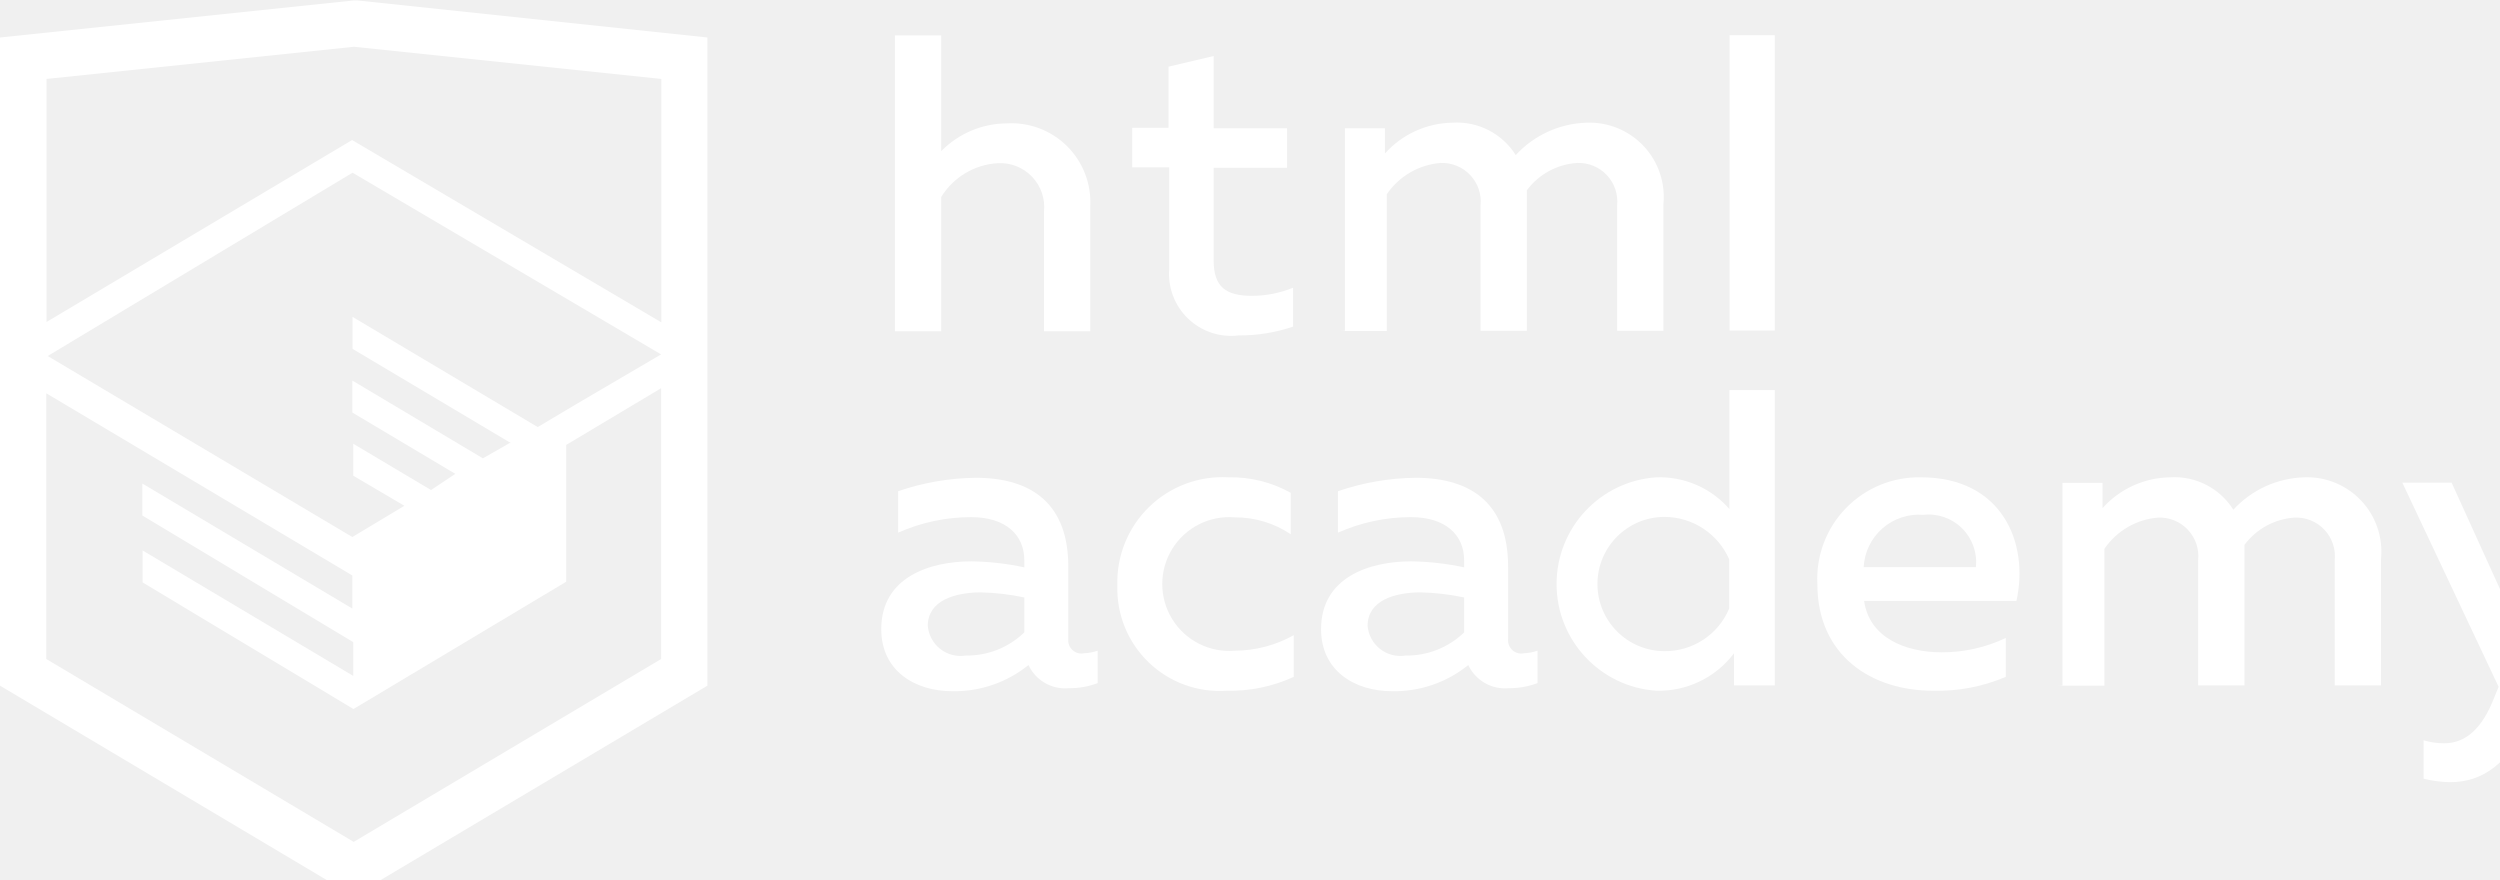
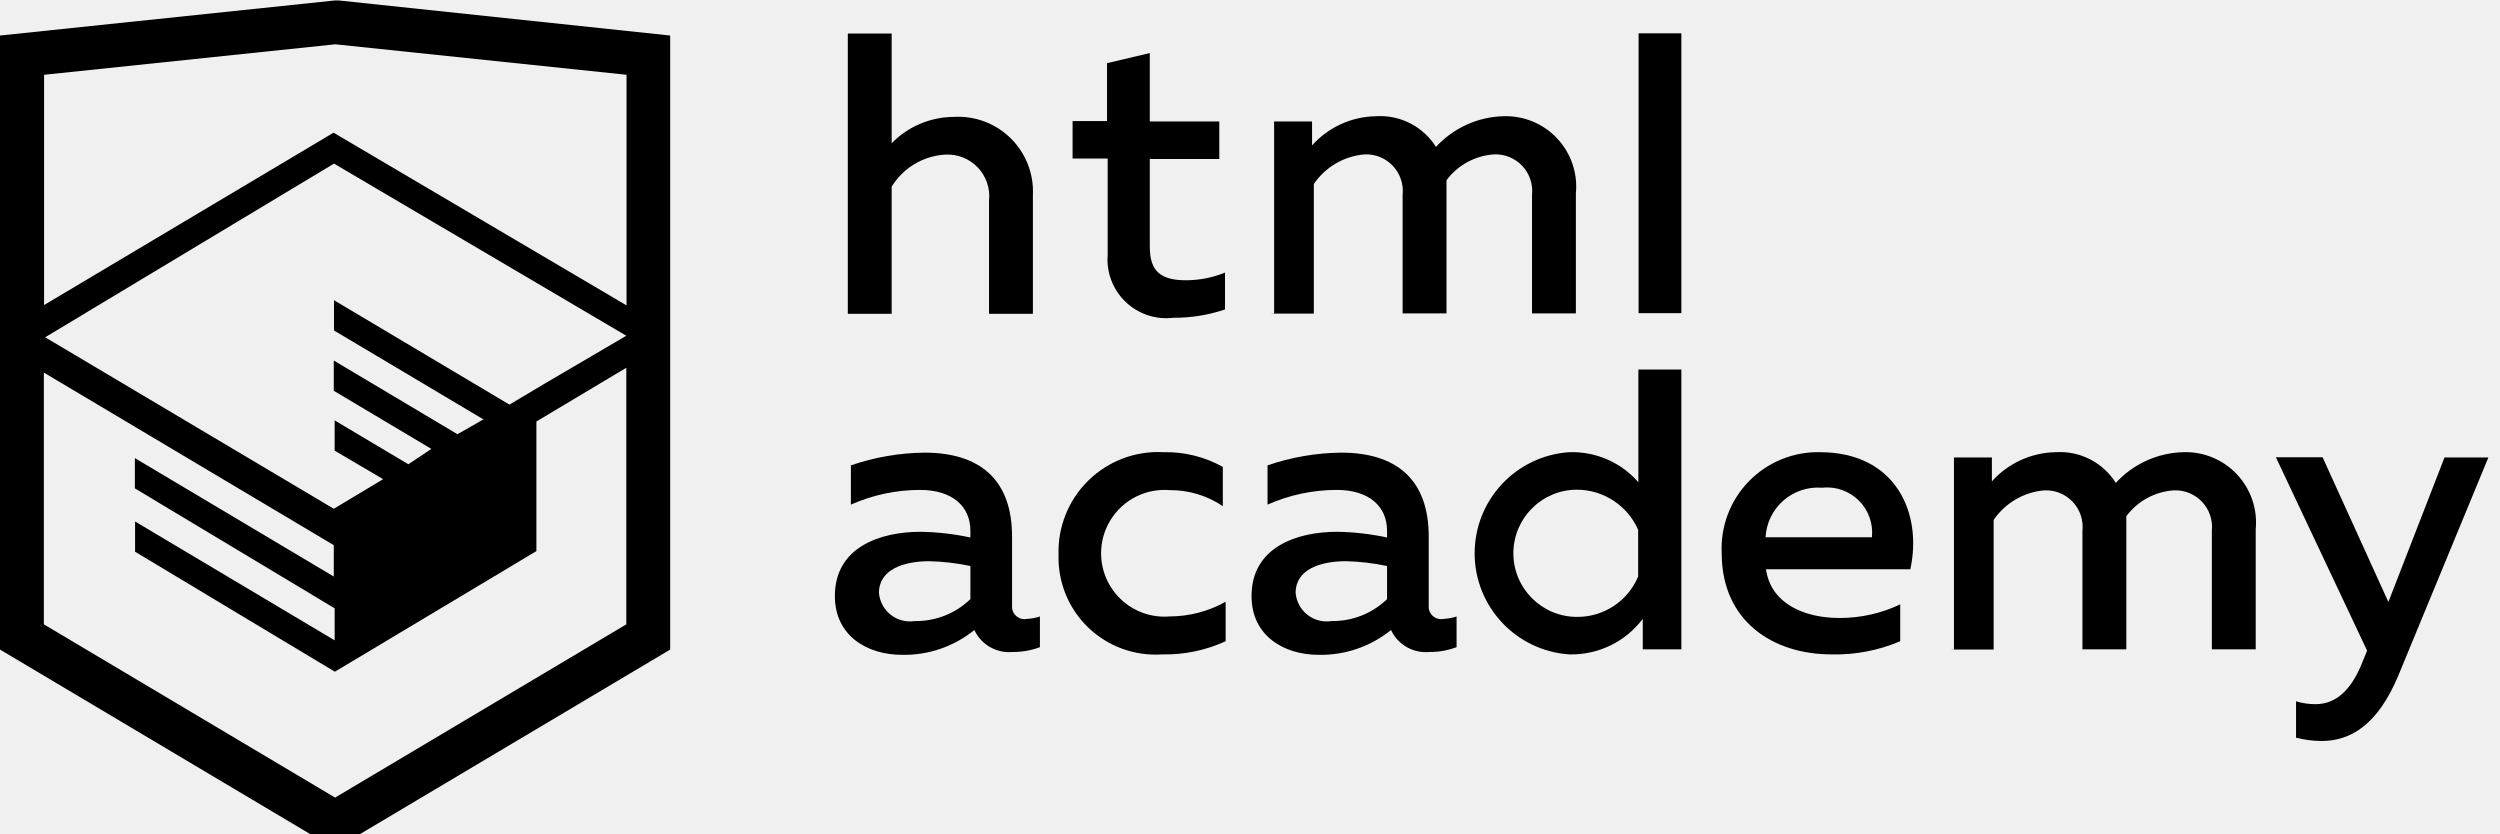
- <svg xmlns="http://www.w3.org/2000/svg" id="Layer_1" data-name="Layer 1" viewBox="0 0 108 38">
-   <path d="M401.93,351.51a2.07,2.07,0,0,0,.58-0.11v1.4a3.41,3.41,0,0,1-1.24.22,1.75,1.75,0,0,1-1.75-1,5.08,5.08,0,0,1-3.3,1.13c-1.59,0-3.06-.87-3.06-2.68,0-2.24,2.08-2.93,3.9-2.93a11.63,11.63,0,0,1,2.28.26v-0.31c0-1.09-.8-1.86-2.3-1.86a7.79,7.79,0,0,0-3.15.67v-1.79a10.72,10.72,0,0,1,3.35-.58c2.48,0,4,1.18,4,3.83v3.14A0.57,0.57,0,0,0,401.93,351.51Zm-6.76-1.19a1.42,1.42,0,0,0,1.64,1.29,3.56,3.56,0,0,0,2.53-1V349.1a10.21,10.21,0,0,0-1.9-.22C396.34,348.89,395.17,349.23,395.17,350.33Z" transform="translate(-355.09 -323.29)" fill="#fff" />
-   <path d="M408.15,343.91a5.29,5.29,0,0,1,2.7.67v1.79a4.28,4.28,0,0,0-2.42-.73,2.89,2.89,0,1,0,0,5.76,5.26,5.26,0,0,0,2.55-.67v1.8a6.58,6.58,0,0,1-2.9.6,4.42,4.42,0,0,1-4.72-4.54A4.54,4.54,0,0,1,408.15,343.91Z" transform="translate(-355.09 -323.29)" fill="#fff" />
-   <path d="M420.93,351.51a2.07,2.07,0,0,0,.58-0.11v1.4a3.41,3.41,0,0,1-1.24.22,1.75,1.75,0,0,1-1.75-1,5.08,5.08,0,0,1-3.3,1.13c-1.59,0-3.06-.87-3.06-2.68,0-2.24,2.08-2.93,3.9-2.93a11.63,11.63,0,0,1,2.28.26v-0.31c0-1.09-.8-1.86-2.3-1.86a7.79,7.79,0,0,0-3.15.67v-1.79a10.72,10.72,0,0,1,3.35-.58c2.48,0,4,1.18,4,3.83v3.14A0.57,0.57,0,0,0,420.93,351.51Zm-6.76-1.19a1.42,1.42,0,0,0,1.64,1.29,3.56,3.56,0,0,0,2.53-1V349.1a10.21,10.21,0,0,0-1.9-.22C415.33,348.89,414.17,349.23,414.17,350.33Z" transform="translate(-355.09 -323.29)" fill="#fff" />
-   <path d="M431.76,340.14V352.9H430v-1.39a4.07,4.07,0,0,1-3.35,1.62,4.62,4.62,0,0,1,0-9.22,4,4,0,0,1,3.15,1.37v-5.14h2ZM427,345.62a2.9,2.9,0,0,0,0,5.8,3,3,0,0,0,2.79-1.84v-2.13A3.06,3.06,0,0,0,427,345.62Z" transform="translate(-355.09 -323.29)" fill="#fff" />
-   <path d="M438.08,343.91c3.48,0,4.68,2.81,4.12,5.34h-6.58c0.22,1.57,1.75,2.22,3.35,2.22a6.41,6.41,0,0,0,2.77-.62v1.68a7.5,7.5,0,0,1-3.14.6c-2.68,0-5-1.53-5-4.61A4.39,4.39,0,0,1,438.08,343.91Zm0.09,1.62a2.39,2.39,0,0,0-2.57,2.26h4.85A2.06,2.06,0,0,0,438.17,345.53Z" transform="translate(-355.09 -323.29)" fill="#fff" />
-   <path d="M444.19,352.9v-8.75h1.73v1.09a4,4,0,0,1,2.92-1.33,3,3,0,0,1,2.73,1.4,4.33,4.33,0,0,1,3.06-1.4,3.21,3.21,0,0,1,3.32,3.52v5.47h-2v-5.41a1.67,1.67,0,0,0-1.73-1.84,2.94,2.94,0,0,0-2.17,1.18c0,0.2,0,.4,0,0.6v5.47h-2v-5.41a1.67,1.67,0,0,0-1.73-1.84,3.11,3.11,0,0,0-2.32,1.35v5.91h-2Z" transform="translate(-355.09 -323.29)" fill="#fff" />
-   <path d="M466.56,344.15h2l-4.1,9.93c-0.95,2.28-2.19,3-3.52,3a5,5,0,0,1-1.15-.15v-1.66a3,3,0,0,0,.89.13c0.95,0,1.66-.67,2.17-2l0.18-.44-4.16-8.82H461l3,6.6Z" transform="translate(-355.09 -323.29)" fill="#fff" />
-   <path d="M395.75,324.82v5a4,4,0,0,1,2.83-1.2,3.41,3.41,0,0,1,3.61,3.57v5.41h-2v-5.16a1.9,1.9,0,0,0-2-2.1,3.08,3.08,0,0,0-2.44,1.46v5.8h-2V324.82h2Z" transform="translate(-355.09 -323.29)" fill="#fff" />
-   <path d="M407.52,325.71v3.12h3.17v1.71h-3.17v4c0,1.15.53,1.53,1.66,1.53a4.71,4.71,0,0,0,1.77-.35v1.68a7.14,7.14,0,0,1-2.35.38,2.68,2.68,0,0,1-3-2.88v-4.38H404v-1.71h1.57v-2.64Z" transform="translate(-355.09 -323.29)" fill="#fff" />
-   <path d="M413.19,337.58v-8.75h1.73v1.09a4,4,0,0,1,2.92-1.33,3,3,0,0,1,2.73,1.4,4.33,4.33,0,0,1,3.06-1.4,3.21,3.21,0,0,1,3.32,3.52v5.47h-2v-5.41a1.67,1.67,0,0,0-1.73-1.84,2.94,2.94,0,0,0-2.17,1.18c0,0.2,0,.4,0,0.6v5.47h-2v-5.41a1.67,1.67,0,0,0-1.73-1.84,3.11,3.11,0,0,0-2.32,1.35v5.91h-2Z" transform="translate(-355.09 -323.29)" fill="#fff" />
-   <rect x="74.72" y="1.52" width="1.95" height="12.76" fill="#fff" />
-   <path d="M370.53,323.31l-0.16,0-15.28,1.6v28L370.37,362l15.28-9.09v-28Zm13.12,28.45-13.28,7.9-13.28-7.9V340.28l13.22,7.87,0,1.43-9.07-5.4v1.38l9.11,5.47,0,1.46-9.1-5.42v1.38l9.11,5.47h0l9.19-5.5v-1.39h0v-4.52l4.1-2.45v11.67Zm0-13.16L380,340.74h0l-1.68,1-8-4.76v1.38l6.84,4.07-0.06,0-0.15.09-1,.57-5.64-3.36v1.38l4.45,2.65-1.05.7,0,0-3.36-2v1.38l2.21,1.3-2.25,1.35-13.16-7.82,13.17-7.92h0Zm0-1.39-13.35-7.87h0l-13.2,7.86v-10.5l13.28-1.39,13.28,1.39v10.51Z" transform="translate(-355.09 -323.29)" fill="#fff" />
+ <svg xmlns="http://www.w3.org/2000/svg" id="Layer_1" data-name="Layer 1" viewBox="0 0 114 38">
+   <path d="M401.93,351.51a2.07,2.07,0,0,0,.58-0.11v1.4a3.41,3.41,0,0,1-1.24.22,1.75,1.75,0,0,1-1.75-1,5.08,5.08,0,0,1-3.3,1.13c-1.59,0-3.06-.87-3.06-2.68,0-2.24,2.08-2.93,3.9-2.93a11.63,11.63,0,0,1,2.28.26v-0.31c0-1.09-.8-1.86-2.3-1.86a7.79,7.79,0,0,0-3.15.67v-1.79a10.72,10.72,0,0,1,3.35-.58c2.48,0,4,1.18,4,3.83v3.14A0.57,0.57,0,0,0,401.93,351.51Zm-6.76-1.19a1.42,1.42,0,0,0,1.64,1.29,3.56,3.56,0,0,0,2.53-1V349.1a10.21,10.21,0,0,0-1.9-.22C396.34,348.89,395.17,349.23,395.17,350.33Z" transform="translate(-355.09 -323.29)" />
+   <path d="M408.15,343.91a5.29,5.29,0,0,1,2.7.67v1.79a4.28,4.28,0,0,0-2.42-.73,2.89,2.89,0,1,0,0,5.76,5.26,5.26,0,0,0,2.55-.67v1.8a6.58,6.58,0,0,1-2.9.6,4.42,4.42,0,0,1-4.72-4.54A4.54,4.54,0,0,1,408.15,343.91Z" transform="translate(-355.09 -323.29)" />
+   <path d="M420.93,351.51a2.07,2.07,0,0,0,.58-0.11v1.4a3.41,3.41,0,0,1-1.24.22,1.75,1.75,0,0,1-1.75-1,5.08,5.08,0,0,1-3.3,1.13c-1.59,0-3.06-.87-3.06-2.68,0-2.24,2.08-2.93,3.9-2.93a11.63,11.63,0,0,1,2.28.26v-0.31c0-1.09-.8-1.86-2.3-1.86a7.79,7.79,0,0,0-3.15.67v-1.79a10.72,10.72,0,0,1,3.35-.58c2.48,0,4,1.18,4,3.83v3.14A0.57,0.57,0,0,0,420.93,351.51Zm-6.76-1.19a1.42,1.42,0,0,0,1.64,1.29,3.56,3.56,0,0,0,2.53-1V349.1a10.21,10.21,0,0,0-1.9-.22C415.33,348.89,414.17,349.23,414.17,350.33Z" transform="translate(-355.09 -323.29)" />
+   <path d="M431.76,340.14V352.9H430v-1.39a4.07,4.07,0,0,1-3.35,1.62,4.62,4.62,0,0,1,0-9.22,4,4,0,0,1,3.15,1.37v-5.14h2ZM427,345.62a2.9,2.9,0,0,0,0,5.8,3,3,0,0,0,2.79-1.84v-2.13A3.06,3.06,0,0,0,427,345.62Z" transform="translate(-355.09 -323.29)" />
+   <path d="M438.08,343.91c3.48,0,4.68,2.81,4.12,5.34h-6.58c0.22,1.57,1.75,2.22,3.35,2.22a6.41,6.41,0,0,0,2.77-.62v1.68a7.5,7.5,0,0,1-3.14.6c-2.68,0-5-1.53-5-4.61A4.39,4.39,0,0,1,438.08,343.91Zm0.09,1.62a2.39,2.39,0,0,0-2.57,2.26h4.85A2.06,2.06,0,0,0,438.17,345.53Z" transform="translate(-355.09 -323.29)" />
+   <path d="M444.19,352.9v-8.75h1.73v1.09a4,4,0,0,1,2.92-1.33,3,3,0,0,1,2.73,1.4,4.33,4.33,0,0,1,3.06-1.4,3.21,3.21,0,0,1,3.32,3.52v5.47h-2v-5.41a1.67,1.67,0,0,0-1.73-1.84,2.94,2.94,0,0,0-2.17,1.18c0,0.2,0,.4,0,0.6v5.47h-2v-5.41a1.67,1.67,0,0,0-1.73-1.84,3.11,3.11,0,0,0-2.32,1.35v5.91h-2Z" transform="translate(-355.09 -323.29)" />
+   <path d="M466.56,344.15h2l-4.1,9.93c-0.95,2.28-2.19,3-3.52,3a5,5,0,0,1-1.15-.15v-1.66a3,3,0,0,0,.89.13c0.95,0,1.66-.67,2.17-2l0.18-.44-4.16-8.82H461l3,6.6Z" transform="translate(-355.09 -323.29)" />
+   <path d="M395.75,324.82v5a4,4,0,0,1,2.83-1.2,3.41,3.41,0,0,1,3.61,3.57v5.41h-2v-5.16a1.9,1.9,0,0,0-2-2.1,3.08,3.08,0,0,0-2.44,1.46v5.8h-2V324.82h2Z" transform="translate(-355.09 -323.29)" />
+   <path d="M407.52,325.71v3.12h3.17v1.71h-3.17v4c0,1.15.53,1.53,1.66,1.53a4.71,4.71,0,0,0,1.77-.35v1.68a7.14,7.14,0,0,1-2.35.38,2.68,2.68,0,0,1-3-2.88v-4.38H404v-1.71h1.57v-2.64Z" transform="translate(-355.09 -323.29)" />
+   <path d="M413.19,337.58v-8.75h1.73v1.09a4,4,0,0,1,2.92-1.33,3,3,0,0,1,2.73,1.4,4.33,4.33,0,0,1,3.06-1.4,3.21,3.21,0,0,1,3.32,3.52v5.47h-2v-5.41a1.67,1.67,0,0,0-1.73-1.84,2.94,2.94,0,0,0-2.17,1.18c0,0.2,0,.4,0,0.6v5.47h-2v-5.41a1.67,1.67,0,0,0-1.73-1.84,3.11,3.11,0,0,0-2.32,1.35v5.91h-2Z" transform="translate(-355.09 -323.29)" />
+   <rect x="74.72" y="1.52" width="1.95" height="12.76" />
+   <path d="M370.53,323.31l-0.16,0-15.28,1.6v28L370.37,362l15.28-9.09v-28Zm13.12,28.45-13.28,7.9-13.28-7.9V340.28l13.22,7.87,0,1.43-9.07-5.4v1.38l9.11,5.47,0,1.46-9.1-5.42v1.38l9.11,5.47h0l9.19-5.5v-1.39h0v-4.52l4.1-2.45v11.67Zm0-13.16L380,340.74h0l-1.68,1-8-4.76v1.38l6.84,4.07-0.06,0-0.15.09-1,.57-5.64-3.36v1.38l4.45,2.65-1.05.7,0,0-3.36-2v1.38l2.21,1.3-2.25,1.35-13.16-7.82,13.17-7.92h0Zm0-1.39-13.35-7.87h0l-13.2,7.86v-10.5l13.28-1.39,13.28,1.39v10.51Z" transform="translate(-355.09 -323.29)" />
</svg>
